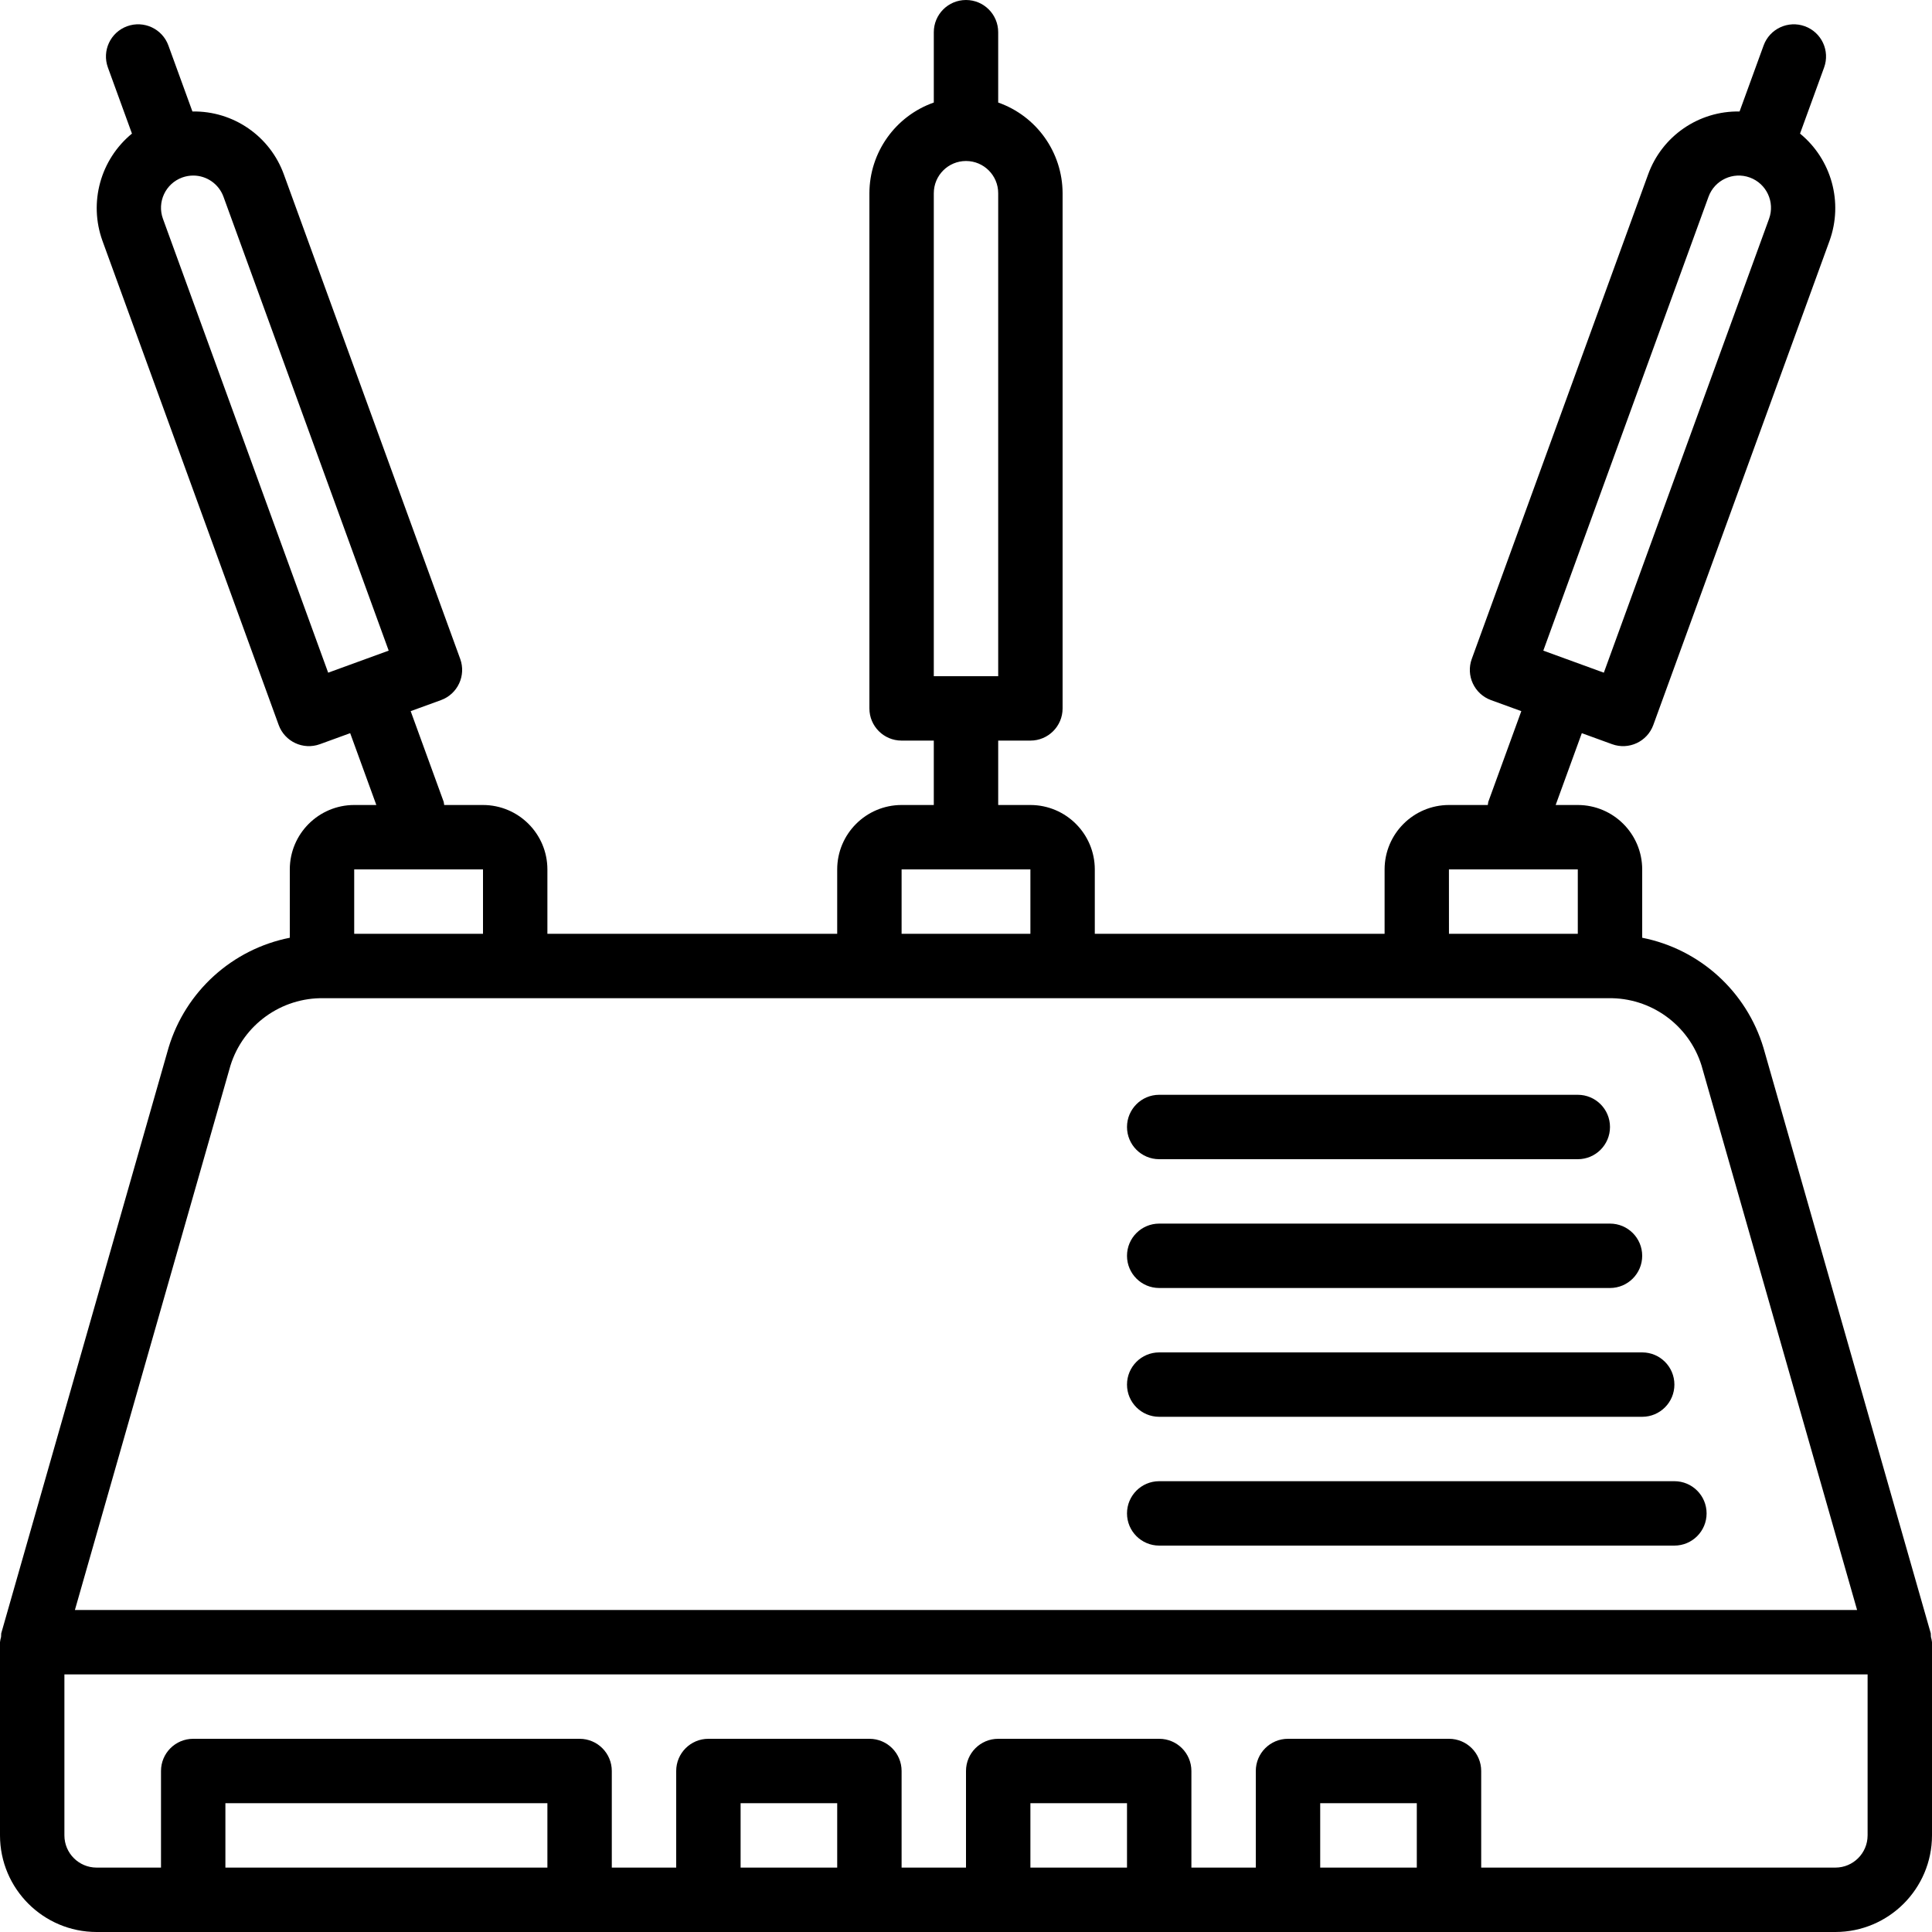
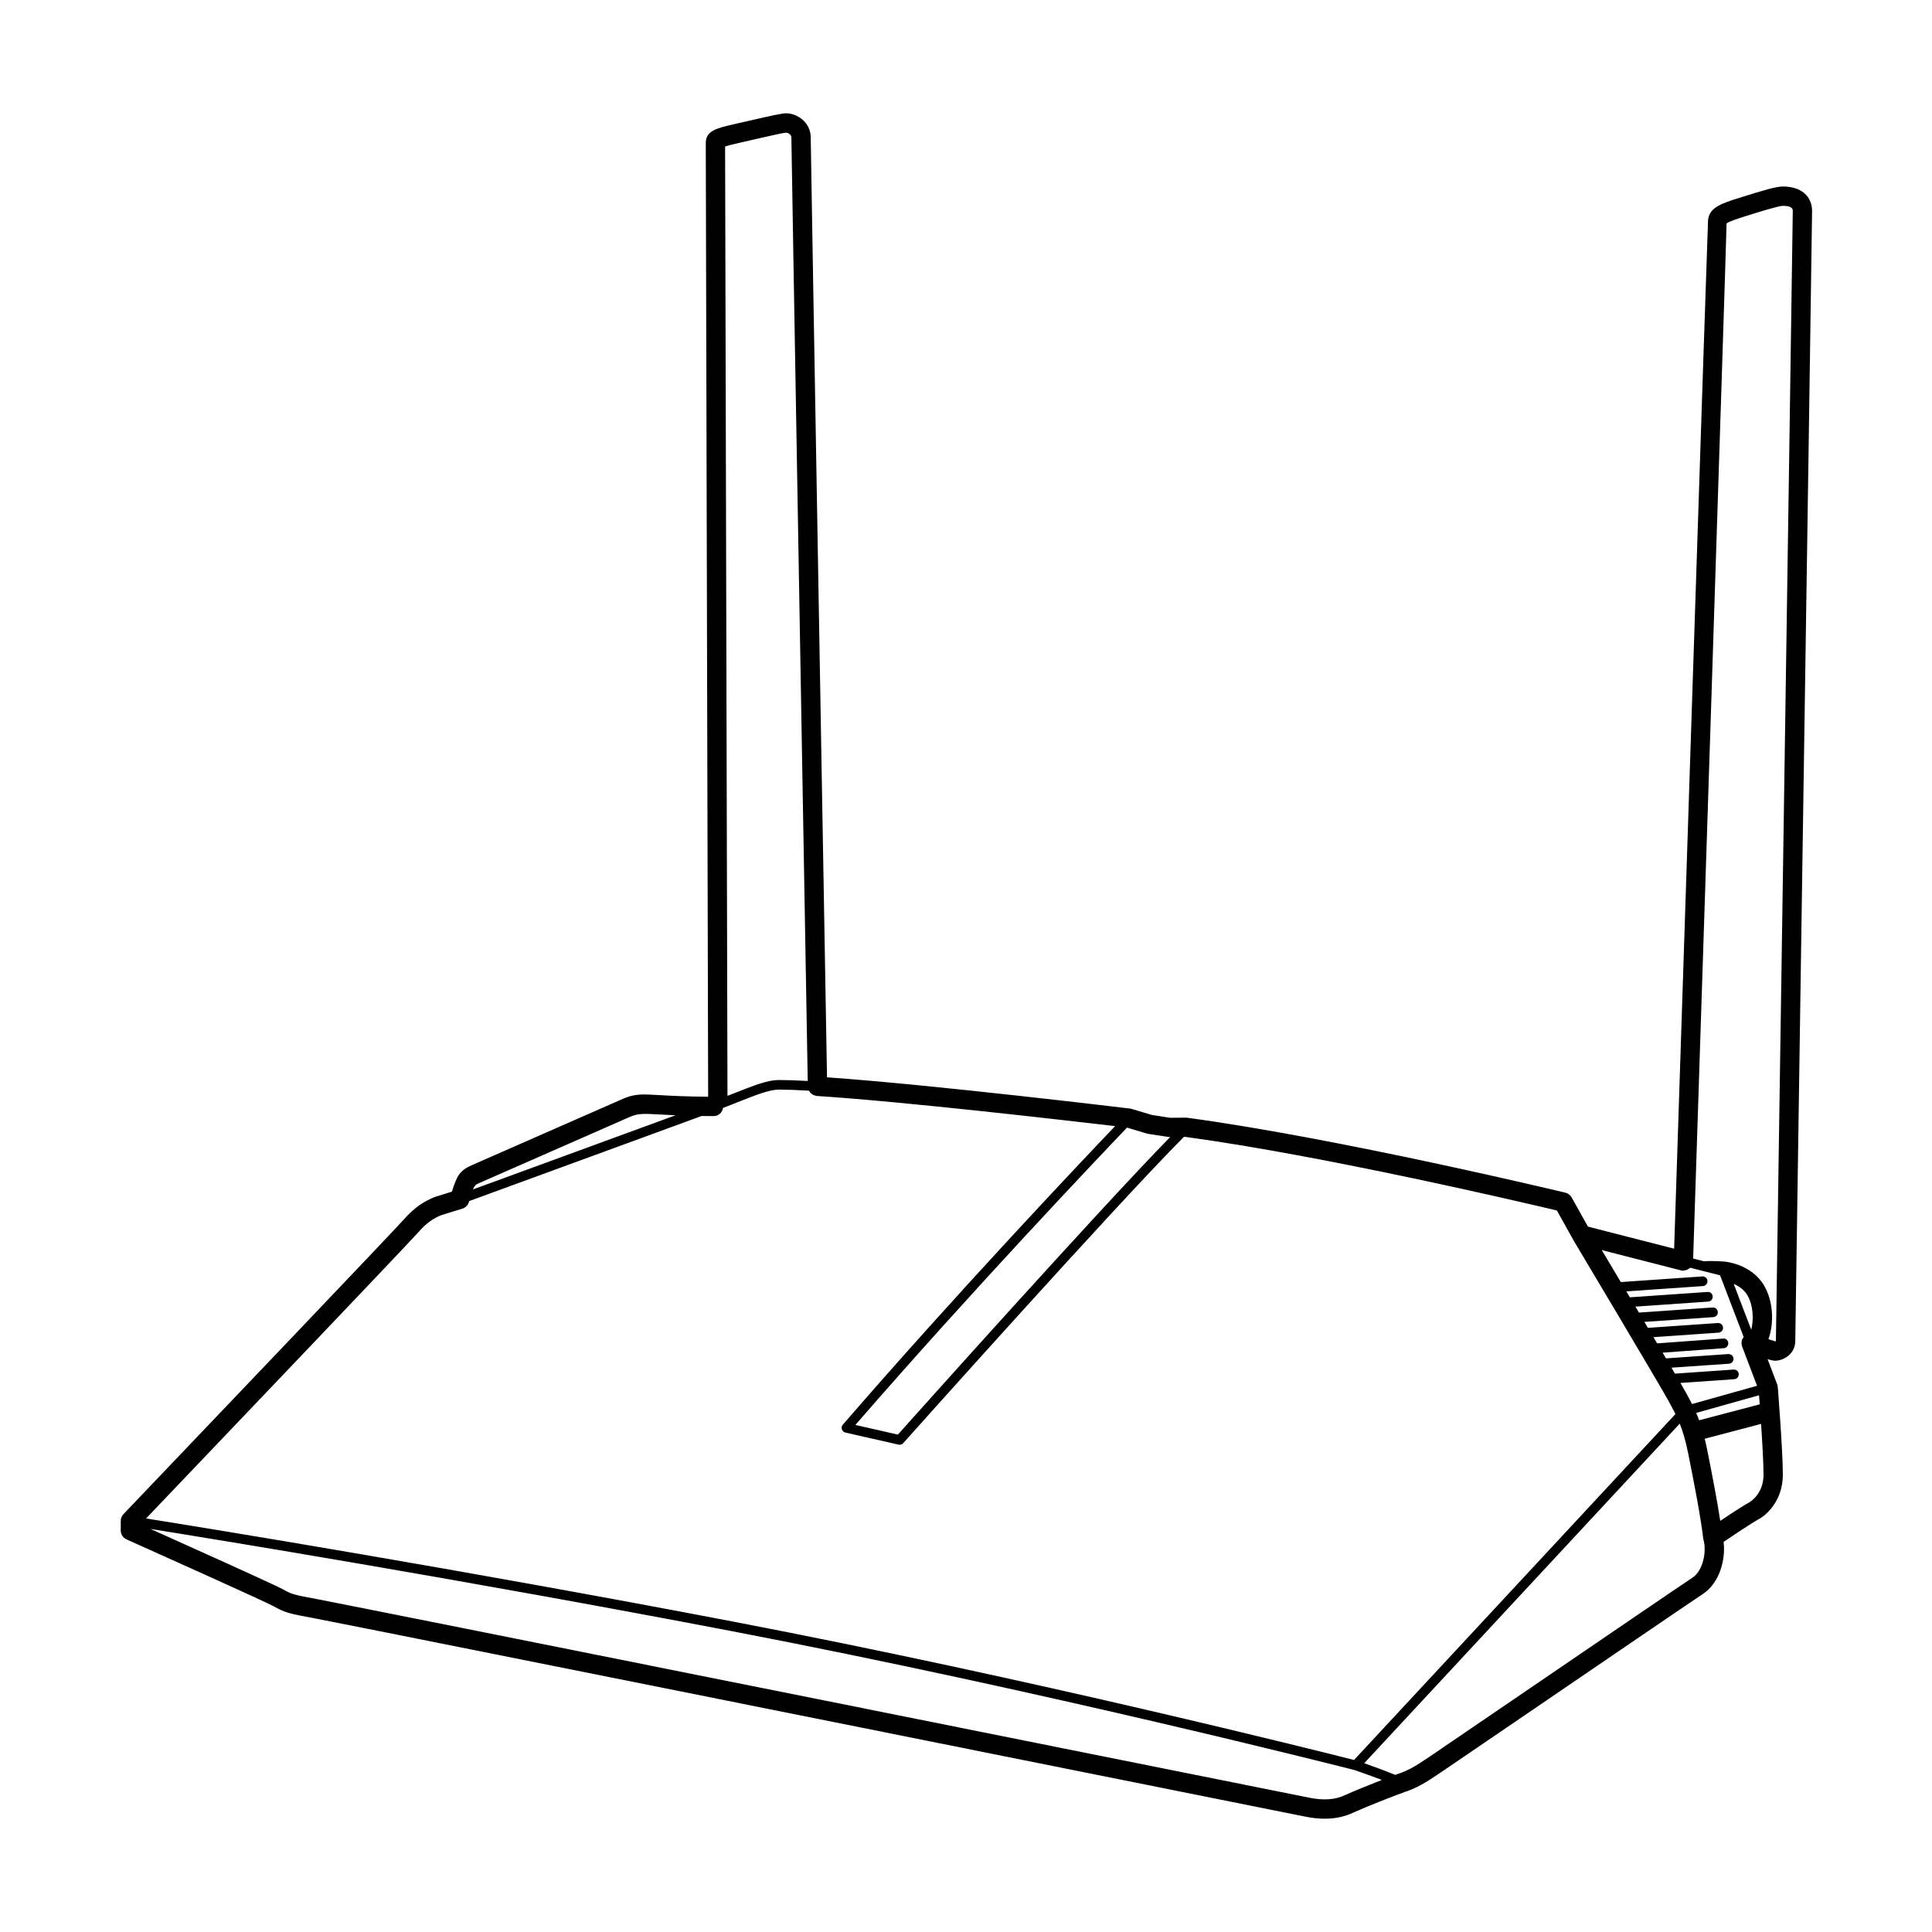
- <svg xmlns="http://www.w3.org/2000/svg" version="1.1" id="Layer_1" x="0px" y="0px" viewBox="0 0 512 512" style="enable-background:new 0 0 512 512;" xml:space="preserve">
+ <svg xmlns="http://www.w3.org/2000/svg" version="1.1" x="0px" y="0px" viewBox="0 0 100 100" style="enable-background:new 0 0 100 100;" xml:space="preserve">
+   <style type="text/css">
+ 	.st0{fill:#0D0E0F;}
+ 	.st1{fill:none;stroke:#0D0E0F;stroke-linejoin:round;stroke-miterlimit:10;}
+ 	.st2{fill:none;stroke:#0D0E0F;stroke-width:0.5;stroke-linejoin:round;stroke-miterlimit:10;}
+ 	.st3{fill:none;stroke:#000000;stroke-linecap:round;stroke-linejoin:round;stroke-miterlimit:10;}
+ 	.st4{fill:none;stroke:#000000;stroke-width:0.5;stroke-linecap:round;stroke-linejoin:round;stroke-miterlimit:10;}
+ 	.st5{fill:none;stroke:#000000;stroke-linejoin:round;stroke-miterlimit:10;}
+ 	.st6{fill:none;stroke:#000000;stroke-width:0.5;stroke-linejoin:round;stroke-miterlimit:10;}
+ 	.st7{fill:none;stroke:#000000;stroke-width:0.5;stroke-miterlimit:10;}
+ 	.st8{fill:none;stroke:#000000;stroke-miterlimit:10;}
+ 	.st9{fill:none;stroke:#0D0E0F;stroke-miterlimit:10;}
+ 	.st10{fill:none;stroke:#0D0E0F;stroke-width:0.5;stroke-miterlimit:10;}
+ 	.st11{fill:none;stroke:#000000;stroke-width:0.5;stroke-linecap:round;stroke-miterlimit:10;}
+ 	.st12{fill:none;stroke:#000000;stroke-linecap:round;stroke-miterlimit:10;}
+ </style>
  <g>
-     <g>
-       <path d="M511.719,433.807c0.004-0.317-0.011-0.634-0.044-0.949l-44.342-155.192c-4.494-14.914-16.854-26.128-32.133-29.153V230.4    c-0.012-9.421-7.646-17.054-17.067-17.067h-5.866l6.93-19.035l8.019,2.918c4.421,1.614,9.313-0.662,10.927-5.083    c0.002-0.006,0.004-0.011,0.006-0.017l46.7-128.3c3.67-10.172,0.538-21.552-7.82-28.414l6.378-17.519    c1.607-4.429-0.68-9.322-5.108-10.929c-4.424-1.606-9.313,0.675-10.925,5.096l-6.37,17.496    c-10.846-0.198-20.61,6.547-24.264,16.761l-46.7,128.3c-1.614,4.421,0.661,9.313,5.082,10.927    c0.006,0.002,0.012,0.004,0.018,0.007l8.023,2.92l-8.757,24.055c-0.055,0.27-0.097,0.542-0.124,0.817H384    c-9.421,0.012-17.054,7.646-17.067,17.067v17.067h-76.8V230.4c-0.012-9.421-7.646-17.054-17.067-17.067h-8.533v-17.067h8.533    c4.71,0.003,8.531-3.813,8.533-8.523c0-0.003,0-0.007,0-0.01V51.2c-0.033-10.813-6.868-20.435-17.067-24.028V8.533    C264.533,3.82,260.713,0,256,0s-8.533,3.82-8.533,8.533v18.639C237.268,30.765,230.433,40.387,230.4,51.2v136.533    c-0.003,4.71,3.813,8.531,8.523,8.533c0.003,0,0.007,0,0.01,0h8.533v17.067h-8.533c-9.421,0.012-17.054,7.646-17.067,17.067    v17.067h-76.8V230.4c-0.012-9.421-7.646-17.054-17.067-17.067h-10.284c-0.027-0.274-0.068-0.547-0.124-0.817l-8.757-24.055    l8.023-2.92c4.424-1.604,6.711-6.491,5.107-10.915c-0.002-0.006-0.004-0.012-0.007-0.018l-46.7-128.3    c-3.654-10.214-13.417-16.959-24.263-16.762l-6.37-17.497c-1.614-4.426-6.511-6.706-10.937-5.092    c-4.422,1.612-6.702,6.501-5.096,10.925l6.378,17.519c-8.357,6.862-11.489,18.242-7.819,28.414l46.7,128.3    c1.604,4.424,6.492,6.711,10.916,5.106c0.006-0.002,0.011-0.004,0.017-0.006l8.019-2.918l6.93,19.035h-5.866    c-9.421,0.012-17.054,7.646-17.067,17.067v18.114c-15.279,3.026-27.64,14.24-32.133,29.153L0.325,432.858    c-0.033,0.316-0.048,0.633-0.044,0.951c-0.134,0.455-0.228,0.92-0.281,1.391v51.2c0.015,14.132,11.468,25.585,25.6,25.6h460.8    c14.132-0.015,25.585-11.468,25.6-25.6v-51.2C511.948,434.728,511.854,434.262,511.719,433.807z M452.775,52.142    c1.613-4.43,6.512-6.713,10.942-5.1c4.43,1.613,6.713,6.512,5.1,10.942l-43.783,120.283l-16.042-5.842L452.775,52.142z     M418.133,230.4v17.067h-34.142l-0.009-17.067H418.133z M247.467,51.2c0-4.713,3.82-8.533,8.533-8.533s8.533,3.82,8.533,8.533v128    h-17.067V51.2z M238.933,230.4h34.133v17.067h-34.133V230.4z M86.967,178.267L43.183,57.983c-1.613-4.43,0.671-9.328,5.1-10.942    c0.938-0.339,1.928-0.514,2.925-0.517c3.586,0.004,6.788,2.247,8.017,5.617l43.783,120.283L86.967,178.267z M93.867,230.4H128    v17.067H93.867V230.4z M61.083,282.35c3.375-10.767,13.443-18.022,24.725-17.817h340.383c11.282-0.206,21.35,7.049,24.725,17.817    l41.233,144.317H19.85L61.083,282.35z M145.067,494.933H59.733v-17.067h85.333V494.933z M221.867,494.933h-25.6v-17.067h25.6    V494.933z M298.667,494.933h-25.6v-17.067h25.6V494.933z M375.467,494.933h-25.6v-17.067h25.6V494.933z M494.933,486.4    c-0.003,4.711-3.822,8.53-8.533,8.533h-93.867v-25.6c0.003-4.71-3.813-8.531-8.523-8.533c-0.003,0-0.007,0-0.01,0h-42.667    c-4.71-0.003-8.531,3.813-8.533,8.523c0,0.003,0,0.007,0,0.01v25.6h-17.067v-25.6c0.003-4.71-3.813-8.531-8.523-8.533    c-0.003,0-0.007,0-0.01,0h-42.667c-4.71-0.003-8.531,3.813-8.533,8.523c0,0.003,0,0.007,0,0.01v25.6h-17.067v-25.6    c0.003-4.71-3.813-8.531-8.523-8.533c-0.003,0-0.007,0-0.01,0h-42.667c-4.71-0.003-8.531,3.813-8.533,8.523    c0,0.003,0,0.007,0,0.01v25.6h-17.067v-25.6c0.003-4.71-3.813-8.531-8.523-8.533c-0.003,0-0.007,0-0.01,0H51.2    c-4.71-0.003-8.531,3.813-8.533,8.523c0,0.003,0,0.007,0,0.01v25.6H25.6c-4.711-0.003-8.53-3.822-8.533-8.533v-42.667h477.867    V486.4z" />
-     </g>
+     <path d="M92.282,9.653c-0.346,0-0.983,0.188-2.255,0.588   c-0.908,0.285-1.563,0.49-1.619,1.165c-0.024,0.278-1.501,45.479-1.755,53.226   l-4.461-1.143l-0.846-1.513c-0.068-0.122-0.184-0.209-0.319-0.242   c-0.116-0.028-11.716-2.818-19.607-3.884l-0.86,0.006l-0.934-0.145l-1.105-0.328   c-0.105-0.012-10.276-1.242-15.715-1.621c-0.086-4.906-0.843-48.119-0.843-48.637   c0-0.823-0.736-1.261-1.269-1.261c-0.216,0-0.726,0.112-1.924,0.387l-0.727,0.166   C37.133,6.623,36.531,6.758,36.531,7.392c0,0.164,0.111,44.611,0.123,49.375   c-1.1-0.007-1.917-0.05-2.517-0.084c-0.349-0.019-0.614-0.034-0.808-0.034   c-0.591,0-0.914,0.145-1.36,0.345l-0.152,0.068   c-0.52,0.23-6.918,3.039-7.401,3.25c-0.621,0.278-0.767,0.538-1.026,1.368   l-0.891,0.277c-0.559,0.232-1.028,0.516-1.646,1.214   c-0.414,0.476-9.643,10.152-14.465,15.203C6.3,78.467,6.25,78.591,6.25,78.72v0.5   c0,0.197,0.116,0.376,0.296,0.457c1.958,0.876,7.142,3.206,7.592,3.451   c0.632,0.349,0.804,0.389,2.182,0.644c1.582,0.293,50.9,10.185,51.198,10.248   c0.371,0.078,0.72,0.116,1.05,0.116c0.548,0,1.041-0.107,1.49-0.321   c0.595-0.272,2.113-0.875,2.652-1.061c0.633-0.214,1.058-0.467,1.828-0.988   c0.284-0.19,2.137-1.454,4.391-2.992c3.672-2.505,8.701-5.936,9.205-6.265   c0.854-0.559,1.195-1.754,1.079-2.7c1.068-0.726,1.677-1.102,1.782-1.157   c0.357-0.17,1.285-0.919,1.285-2.321c0-1.216-0.252-4.404-0.263-4.54   c-0.003-0.047-0.014-0.094-0.031-0.138l-0.496-1.302   c0.261,0.076,0.35,0.079,0.392,0.079c0.437,0,1.041-0.354,1.041-1.017   c0.001-0.189,0.149-10.087,0.321-21.548c0.258-17.113,0.549-36.509,0.549-36.935   C93.794,10.142,93.215,9.653,92.282,9.653z M90.644,68.83l-0.907-2.375   c0.255,0.11,0.536,0.29,0.713,0.596C90.757,67.58,90.773,68.325,90.644,68.83z    M90.253,69.207c-0.026,0.033-0.051,0.067-0.069,0.107   c-0,0-0.001,0.001-0.001,0.001c-0.003,0.008-0.01,0.013-0.013,0.021   c-0.019,0.049-0.022,0.098-0.026,0.148c-0,0.007-0.003,0.014-0.004,0.021   c-0.002,0.065,0.009,0.127,0.031,0.187c0.001,0.002,0,0.004,0.001,0.006   l0.001,0.002c0.004,0.009,0.006,0.019,0.011,0.028l0.761,2l-3.366,0.945   c-0.068-0.133-0.135-0.259-0.201-0.38l-0.104-0.194   c-0.043-0.081-0.148-0.264-0.295-0.518l2.787-0.193   c0.138-0.01,0.241-0.129,0.231-0.267c-0.009-0.138-0.124-0.24-0.267-0.232   l-3.033,0.21c-0.055-0.094-0.12-0.204-0.181-0.308l2.979-0.206   c0.138-0.01,0.241-0.129,0.231-0.267c-0.009-0.138-0.128-0.234-0.267-0.232   l-3.228,0.223c-0.057-0.097-0.114-0.193-0.174-0.295l3.168-0.232   c0.138-0.01,0.241-0.13,0.23-0.268c-0.011-0.138-0.114-0.243-0.268-0.231   l-3.415,0.25c-0.064-0.108-0.125-0.211-0.19-0.322l3.371-0.233   c0.138-0.01,0.241-0.129,0.231-0.267c-0.009-0.138-0.124-0.233-0.267-0.232   l-3.622,0.25c-0.061-0.103-0.121-0.204-0.182-0.308l3.57-0.247   c0.138-0.01,0.241-0.129,0.231-0.267c-0.009-0.138-0.128-0.239-0.267-0.232   L84.832,67.939c-0.061-0.103-0.122-0.205-0.183-0.308l3.768-0.261   c0.138-0.01,0.241-0.129,0.231-0.267c-0.009-0.137-0.119-0.245-0.267-0.232   l-4.019,0.278c-0.062-0.104-0.122-0.206-0.183-0.308l3.968-0.274   c0.138-0.01,0.241-0.129,0.231-0.267c-0.009-0.138-0.123-0.239-0.267-0.232   l-4.219,0.291c-0.375-0.63-0.712-1.197-0.985-1.655l4.098,1.05   c0.042,0.011,0.083,0.016,0.124,0.016c0.01,0,0.017-0.009,0.027-0.009   c0.089-0.005,0.169-0.036,0.241-0.082c0.018-0.012,0.034-0.019,0.05-0.033   c0.012-0.01,0.026-0.017,0.037-0.028l1.547,0.392L90.253,69.207z M87.795,73.132   l3.253-0.913c0.01,0.129,0.022,0.287,0.035,0.469l-3.137,0.825   C87.896,73.376,87.846,73.249,87.795,73.132z M60.48,58.85l0.09-0   c-3.691,3.774-13.032,14.215-14.096,15.405l-2.2-0.5   c6.126-7.055,12.624-13.888,14.06-15.39l1.066,0.319L60.48,58.85z    M38.263,7.394l0.732-0.167c0.647-0.149,1.536-0.353,1.696-0.362   c0.003,0,0.271,0.037,0.271,0.261c0,0.539,0.77,44.475,0.846,48.825   c-0.6-0.033-1.099-0.05-1.478-0.05c-0.602,0-1.243,0.254-2.521,0.76   c-0.049,0.019-0.105,0.041-0.155,0.061C37.642,51.909,37.54,10.722,37.531,7.582   C37.649,7.542,37.866,7.483,38.263,7.394z M24.82,61.228   c0.479-0.21,6.882-3.021,7.401-3.25l0.156-0.07   c0.602-0.27,0.7-0.281,1.704-0.226c0.242,0.014,0.547,0.029,0.885,0.044   l-10.484,3.838C24.572,61.339,24.64,61.309,24.82,61.228z M21.605,63.831   c0.494-0.56,0.818-0.759,1.23-0.933l1.103-0.341   c0.158-0.049,0.282-0.174,0.33-0.333c0.006-0.021,0.011-0.036,0.017-0.056   l12.033-4.405c0.202,0.003,0.4,0.006,0.622,0.006   c0.248,0,0.445-0.184,0.484-0.421c0.202-0.079,0.394-0.155,0.57-0.225   c1.218-0.482,1.83-0.725,2.336-0.725c0.389,0,0.911,0.019,1.542,0.055   c0.007,0.014,0.018,0.025,0.026,0.038c0.017,0.027,0.032,0.055,0.054,0.079   c0.025,0.026,0.055,0.045,0.085,0.065c0.023,0.016,0.044,0.034,0.07,0.046   c0.026,0.012,0.055,0.016,0.084,0.023c0.031,0.008,0.058,0.022,0.091,0.024   c4.538,0.289,13.111,1.289,15.435,1.56c-1.865,1.955-8.186,8.632-14.093,15.453   c-0.057,0.066-0.075,0.158-0.048,0.242c0.027,0.083,0.097,0.146,0.182,0.166   l2.75,0.625c0.019,0.004,0.037,0.006,0.056,0.006c0.07,0,0.139-0.03,0.187-0.083   c0.113-0.126,10.952-12.263,14.527-15.852l0.077-0   c7.191,0.975,17.614,3.425,19.229,3.81l0.843,1.509   c0,0.001,0.001,0.001,0.001,0.002c0.002,0.004,0.002,0.008,0.004,0.012   c0.047,0.077,4.618,7.741,4.962,8.39L86.5,72.769   c0.075,0.138,0.148,0.276,0.221,0.421L70.085,91.096   c-1.629-0.413-16.679-4.203-32.205-7.175c-14.221-2.722-27.102-4.812-30.319-5.326   C9.982,76.058,21.123,64.385,21.605,63.831z M69.635,92.908   c-0.528,0.252-1.136,0.294-1.911,0.132c-0.298-0.062-49.64-9.959-51.223-10.252   c-1.317-0.244-1.388-0.264-1.882-0.538c-0.467-0.253-4.939-2.265-6.83-3.113   c3.669,0.589,16.205,2.634,29.997,5.274c16.236,3.109,31.943,7.109,32.307,7.202   c0.026,0.009,0.708,0.239,1.431,0.516C70.855,92.39,70.05,92.718,69.635,92.908z    M87.587,81.671c-0.513,0.335-5.342,3.629-9.222,6.276   c-2.251,1.536-4.101,2.797-4.386,2.989c-0.781,0.528-1.108,0.707-1.593,0.871   c-0.047,0.016-0.109,0.039-0.169,0.061c-0.583-0.24-1.217-0.468-1.606-0.604   l16.332-17.578c0.154,0.386,0.302,0.866,0.441,1.559   c0.325,1.626,0.645,3.284,0.775,4.393c0.002,0.021,0.013,0.039,0.018,0.059   c0.001,0.006-0.002,0.011-0.001,0.017C88.331,80.269,88.18,81.284,87.587,81.671z    M90.549,77.757c-0.18,0.094-0.741,0.448-1.509,0.962   c-0.163-1.062-0.415-2.372-0.675-3.672c-0.042-0.209-0.085-0.399-0.13-0.578   l2.918-0.768c0.064,0.958,0.127,2.045,0.127,2.627   C91.28,77.339,90.57,77.746,90.549,77.757z M92.245,47.849   C92.046,61.125,91.924,69.27,91.92,69.432c-0.057-0.009-0.205-0.056-0.384-0.117   c0.281-0.788,0.27-1.918-0.221-2.765c-0.648-1.12-1.997-1.246-2.055-1.25   c0,0-0.661-0.056-1.057-0.014l0,0l-0.566-0.144   c0.097-2.954,1.734-53.059,1.73-53.577c0.108-0.102,0.749-0.303,0.959-0.369   c0.688-0.216,1.726-0.542,1.956-0.542c0.512,0,0.512,0.18,0.512,0.276   C92.794,11.347,92.49,31.586,92.245,47.849z" />
  </g>
-   <g>
-     <g>
-       <path d="M418.133,290.133H307.2c-4.713,0-8.533,3.82-8.533,8.533s3.82,8.533,8.533,8.533h110.933c4.713,0,8.533-3.82,8.533-8.533    S422.846,290.133,418.133,290.133z" />
-     </g>
-   </g>
-   <g>
-     <g>
-       <path d="M426.667,324.267H307.2c-4.713,0-8.533,3.821-8.533,8.533c0,4.713,3.82,8.533,8.533,8.533h119.467    c4.713,0,8.533-3.821,8.533-8.533C435.2,328.087,431.38,324.267,426.667,324.267z" />
-     </g>
-   </g>
-   <g>
-     <g>
-       <path d="M435.2,358.4h-128c-4.713,0-8.533,3.82-8.533,8.533s3.82,8.533,8.533,8.533h128c4.713,0,8.533-3.82,8.533-8.533    S439.913,358.4,435.2,358.4z" />
-     </g>
-   </g>
-   <g>
-     <g>
-       <path d="M443.733,392.533H307.2c-4.713,0-8.533,3.821-8.533,8.533s3.82,8.533,8.533,8.533h136.533c4.713,0,8.533-3.82,8.533-8.533    S448.446,392.533,443.733,392.533z" />
-     </g>
-   </g>
-   <g>
- </g>
-   <g>
- </g>
-   <g>
- </g>
-   <g>
- </g>
-   <g>
- </g>
-   <g>
- </g>
-   <g>
- </g>
-   <g>
- </g>
-   <g>
- </g>
-   <g>
- </g>
-   <g>
- </g>
-   <g>
- </g>
-   <g>
- </g>
-   <g>
- </g>
-   <g>
- </g>
</svg>
